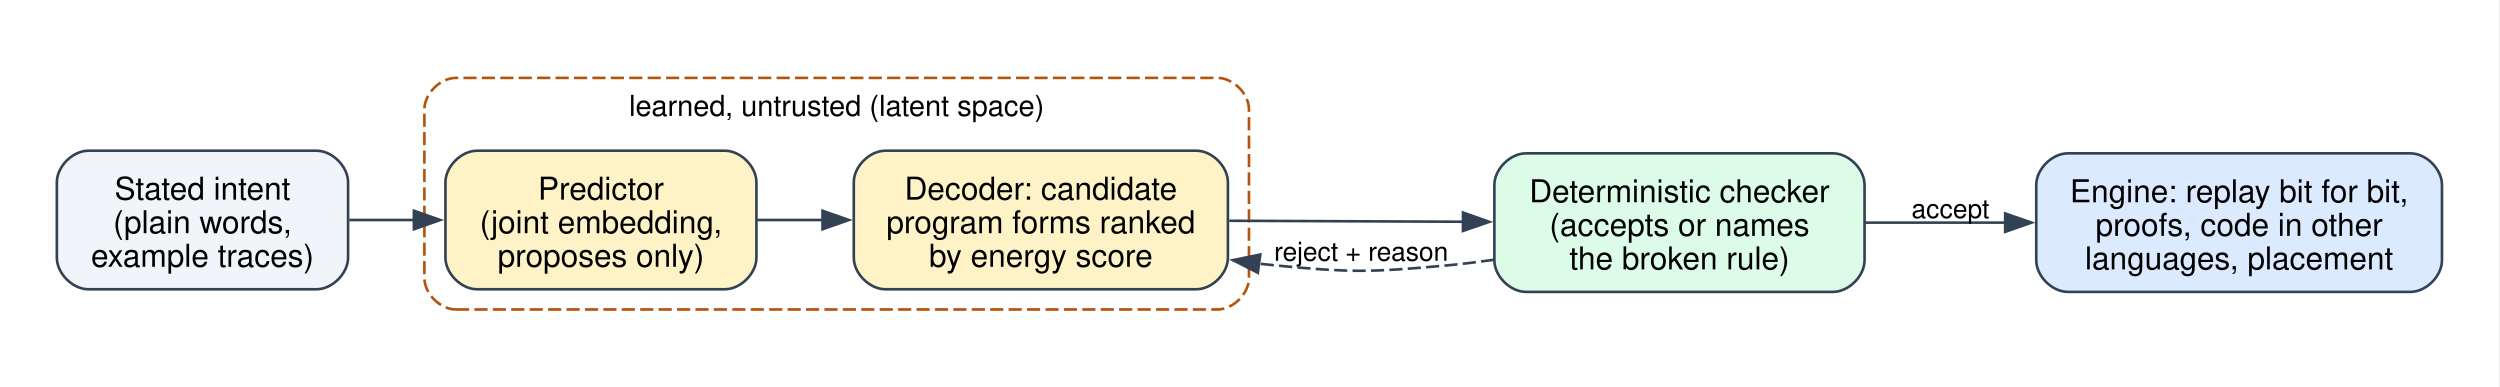
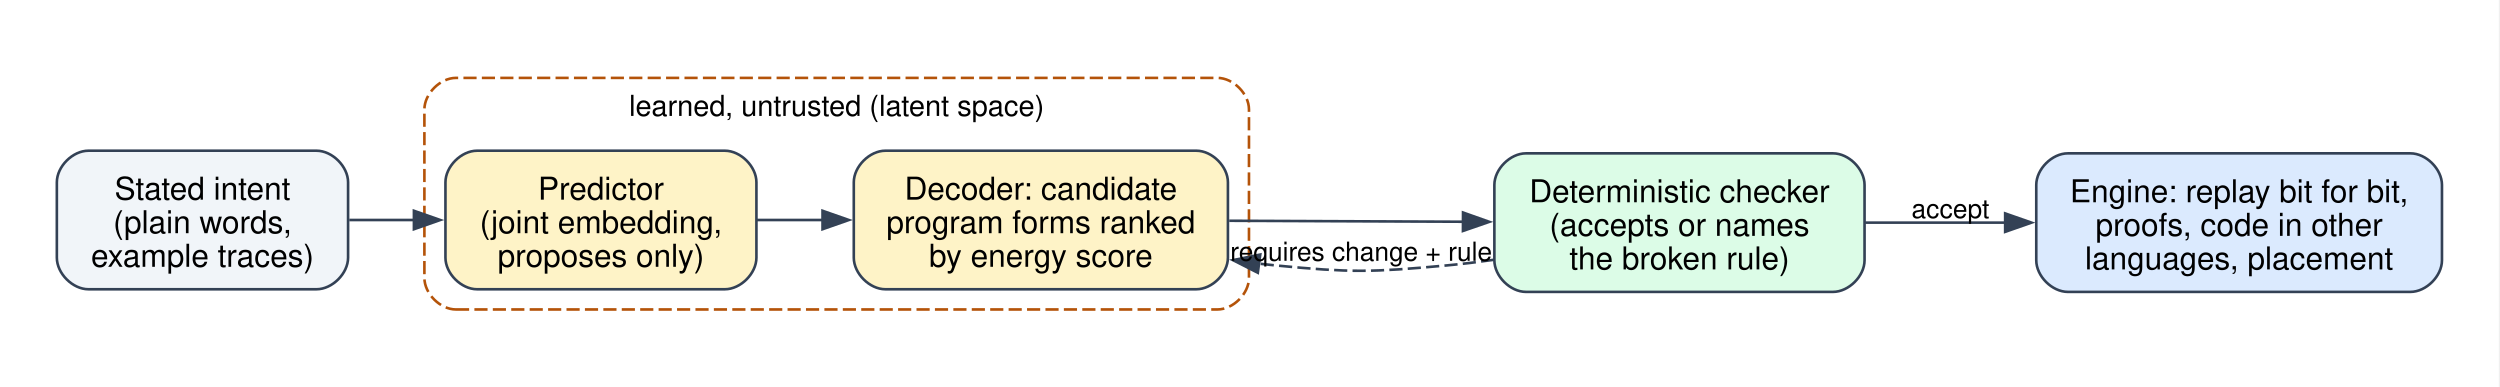
<svg xmlns="http://www.w3.org/2000/svg" width="950pt" height="147pt" viewBox="0.00 0.00 950.00 147.00">
  <g id="graph0" class="graph" transform="scale(1 1) rotate(0) translate(21.6 125.6)">
    <polygon fill="white" stroke="none" points="-21.6,21.6 -21.6,-125.6 927.95,-125.6 927.95,21.6 -21.6,21.6" />
    <g id="clust1" class="cluster">
      <path fill="white" stroke="#b45309" stroke-dasharray="5,2" d="M151.67,-8C151.67,-8 441.01,-8 441.01,-8 447.01,-8 453.01,-14 453.01,-20 453.01,-20 453.01,-84 453.01,-84 453.01,-90 447.01,-96 441.01,-96 441.01,-96 151.67,-96 151.67,-96 145.67,-96 139.67,-90 139.67,-84 139.67,-84 139.67,-20 139.67,-20 139.67,-14 145.67,-8 151.67,-8" />
      <text xml:space="preserve" text-anchor="middle" x="296.34" y="-81.55" font-family="Helvetica,sans-Serif" font-size="11.00">learned, untrusted (latent space)</text>
    </g>
    <g id="node1" class="node">
      <path fill="#f1f5f9" stroke="#334155" d="M98.67,-68.33C98.67,-68.33 12,-68.33 12,-68.33 6,-68.33 0,-62.33 0,-56.33 0,-56.33 0,-27.67 0,-27.67 0,-21.67 6,-15.68 12,-15.68 12,-15.68 98.67,-15.68 98.67,-15.68 104.67,-15.68 110.67,-21.68 110.67,-27.68 110.67,-27.68 110.67,-56.33 110.67,-56.33 110.67,-62.33 104.67,-68.33 98.67,-68.33" />
      <text xml:space="preserve" text-anchor="middle" x="55.34" y="-49.73" font-family="Helvetica,sans-Serif" font-size="12.00">Stated intent</text>
      <text xml:space="preserve" text-anchor="middle" x="55.34" y="-36.98" font-family="Helvetica,sans-Serif" font-size="12.00">(plain words,</text>
      <text xml:space="preserve" text-anchor="middle" x="55.34" y="-24.23" font-family="Helvetica,sans-Serif" font-size="12.00">example traces)</text>
    </g>
    <g id="node2" class="node">
      <path fill="#fef3c7" stroke="#334155" d="M253.84,-68.33C253.84,-68.33 159.67,-68.33 159.67,-68.33 153.67,-68.33 147.67,-62.33 147.67,-56.33 147.67,-56.33 147.67,-27.67 147.67,-27.67 147.67,-21.67 153.67,-15.68 159.67,-15.68 159.67,-15.68 253.84,-15.68 253.84,-15.68 259.84,-15.68 265.84,-21.68 265.84,-27.68 265.84,-27.68 265.84,-56.33 265.84,-56.33 265.84,-62.33 259.84,-68.33 253.84,-68.33" />
      <text xml:space="preserve" text-anchor="middle" x="206.76" y="-49.73" font-family="Helvetica,sans-Serif" font-size="12.00">Predictor</text>
      <text xml:space="preserve" text-anchor="middle" x="206.76" y="-36.98" font-family="Helvetica,sans-Serif" font-size="12.00">(joint embedding,</text>
      <text xml:space="preserve" text-anchor="middle" x="206.76" y="-24.23" font-family="Helvetica,sans-Serif" font-size="12.00">proposes only)</text>
    </g>
    <g id="edge1" class="edge">
      <path fill="none" stroke="#334155" d="M111.13,-42C119.2,-42 127.61,-42 135.94,-42" />
      <polygon fill="#334155" stroke="#334155" points="135.69,-45.5 145.69,-42 135.69,-38.5 135.69,-45.5" />
    </g>
    <g id="node3" class="node">
      <path fill="#fef3c7" stroke="#334155" d="M433.01,-68.33C433.01,-68.33 314.84,-68.33 314.84,-68.33 308.84,-68.33 302.84,-62.33 302.84,-56.33 302.84,-56.33 302.84,-27.67 302.84,-27.67 302.84,-21.67 308.84,-15.68 314.84,-15.68 314.84,-15.68 433.01,-15.68 433.01,-15.68 439.01,-15.68 445.01,-21.68 445.01,-27.68 445.01,-27.68 445.01,-56.33 445.01,-56.33 445.01,-62.33 439.01,-68.33 433.01,-68.33" />
      <text xml:space="preserve" text-anchor="middle" x="373.93" y="-49.73" font-family="Helvetica,sans-Serif" font-size="12.00">Decoder: candidate</text>
      <text xml:space="preserve" text-anchor="middle" x="373.93" y="-36.98" font-family="Helvetica,sans-Serif" font-size="12.00">program forms ranked</text>
      <text xml:space="preserve" text-anchor="middle" x="373.93" y="-24.23" font-family="Helvetica,sans-Serif" font-size="12.00">by energy score</text>
    </g>
    <g id="edge2" class="edge">
      <path fill="none" stroke="#334155" d="M265.99,-42C274.1,-42 282.55,-42 290.99,-42" />
      <polygon fill="#334155" stroke="#334155" points="290.96,-45.5 300.96,-42 290.96,-38.5 290.96,-45.5" />
    </g>
    <g id="node4" class="node">
      <path fill="#dcfce7" stroke="#334155" d="M674.93,-67.33C674.93,-67.33 558.26,-67.33 558.26,-67.33 552.26,-67.33 546.26,-61.33 546.26,-55.33 546.26,-55.33 546.26,-26.67 546.26,-26.67 546.26,-20.67 552.26,-14.68 558.26,-14.68 558.26,-14.68 674.93,-14.68 674.93,-14.68 680.93,-14.68 686.93,-20.68 686.93,-26.68 686.93,-26.68 686.93,-55.33 686.93,-55.33 686.93,-61.33 680.93,-67.33 674.93,-67.33" />
      <text xml:space="preserve" text-anchor="middle" x="616.6" y="-48.73" font-family="Helvetica,sans-Serif" font-size="12.00">Deterministic checker</text>
      <text xml:space="preserve" text-anchor="middle" x="616.6" y="-35.98" font-family="Helvetica,sans-Serif" font-size="12.00">(accepts or names</text>
      <text xml:space="preserve" text-anchor="middle" x="616.6" y="-23.23" font-family="Helvetica,sans-Serif" font-size="12.00">the broken rule)</text>
    </g>
    <g id="edge3" class="edge">
      <path fill="none" stroke="#334155" d="M445.51,-41.71C473.43,-41.59 505.68,-41.46 534.55,-41.34" />
      <polygon fill="#334155" stroke="#334155" points="534.35,-44.84 544.33,-41.3 534.32,-37.84 534.35,-44.84" />
    </g>
    <g id="edge5" class="edge">
      <path fill="none" stroke="#334155" stroke-dasharray="5,2" d="M546.16,-26.89C540.12,-26.02 534.1,-25.29 528.26,-24.75 499.38,-22.09 491.87,-21.95 463.01,-24.75 460.95,-24.95 458.86,-25.18 456.76,-25.42" />
      <polygon fill="#334155" stroke="#334155" points="456.37,-21.95 446.92,-26.75 457.3,-28.88 456.37,-21.95" />
-       <text xml:space="preserve" text-anchor="middle" x="495.64" y="-26.5" font-family="Helvetica,sans-Serif" font-size="10.00">reject + reason</text>
+       <text xml:space="preserve" text-anchor="middle" x="495.64" y="-26.5" font-family="Helvetica,sans-Serif" font-size="10.00">requires change + rule</text>
    </g>
    <g id="node5" class="node">
      <path fill="#dbeafe" stroke="#334155" d="M894.35,-67.33C894.35,-67.33 764.18,-67.33 764.18,-67.33 758.18,-67.33 752.18,-61.33 752.18,-55.33 752.18,-55.33 752.18,-26.67 752.18,-26.67 752.18,-20.67 758.18,-14.68 764.18,-14.68 764.18,-14.68 894.35,-14.68 894.35,-14.68 900.35,-14.68 906.35,-20.68 906.35,-26.68 906.35,-26.68 906.35,-55.33 906.35,-55.33 906.35,-61.33 900.35,-67.33 894.35,-67.33" />
      <text xml:space="preserve" text-anchor="middle" x="829.27" y="-48.73" font-family="Helvetica,sans-Serif" font-size="12.00">Engine: replay bit for bit,</text>
      <text xml:space="preserve" text-anchor="middle" x="829.27" y="-35.98" font-family="Helvetica,sans-Serif" font-size="12.00">proofs, code in other</text>
      <text xml:space="preserve" text-anchor="middle" x="829.27" y="-23.23" font-family="Helvetica,sans-Serif" font-size="12.00">languages, placement</text>
    </g>
    <g id="edge4" class="edge">
      <path fill="none" stroke="#334155" d="M687.16,-41C704.25,-41 722.76,-41 740.59,-41" />
      <polygon fill="#334155" stroke="#334155" points="740.36,-44.5 750.36,-41 740.36,-37.5 740.36,-44.5" />
      <text xml:space="preserve" text-anchor="middle" x="719.56" y="-42.75" font-family="Helvetica,sans-Serif" font-size="10.00">accept</text>
    </g>
  </g>
</svg>
